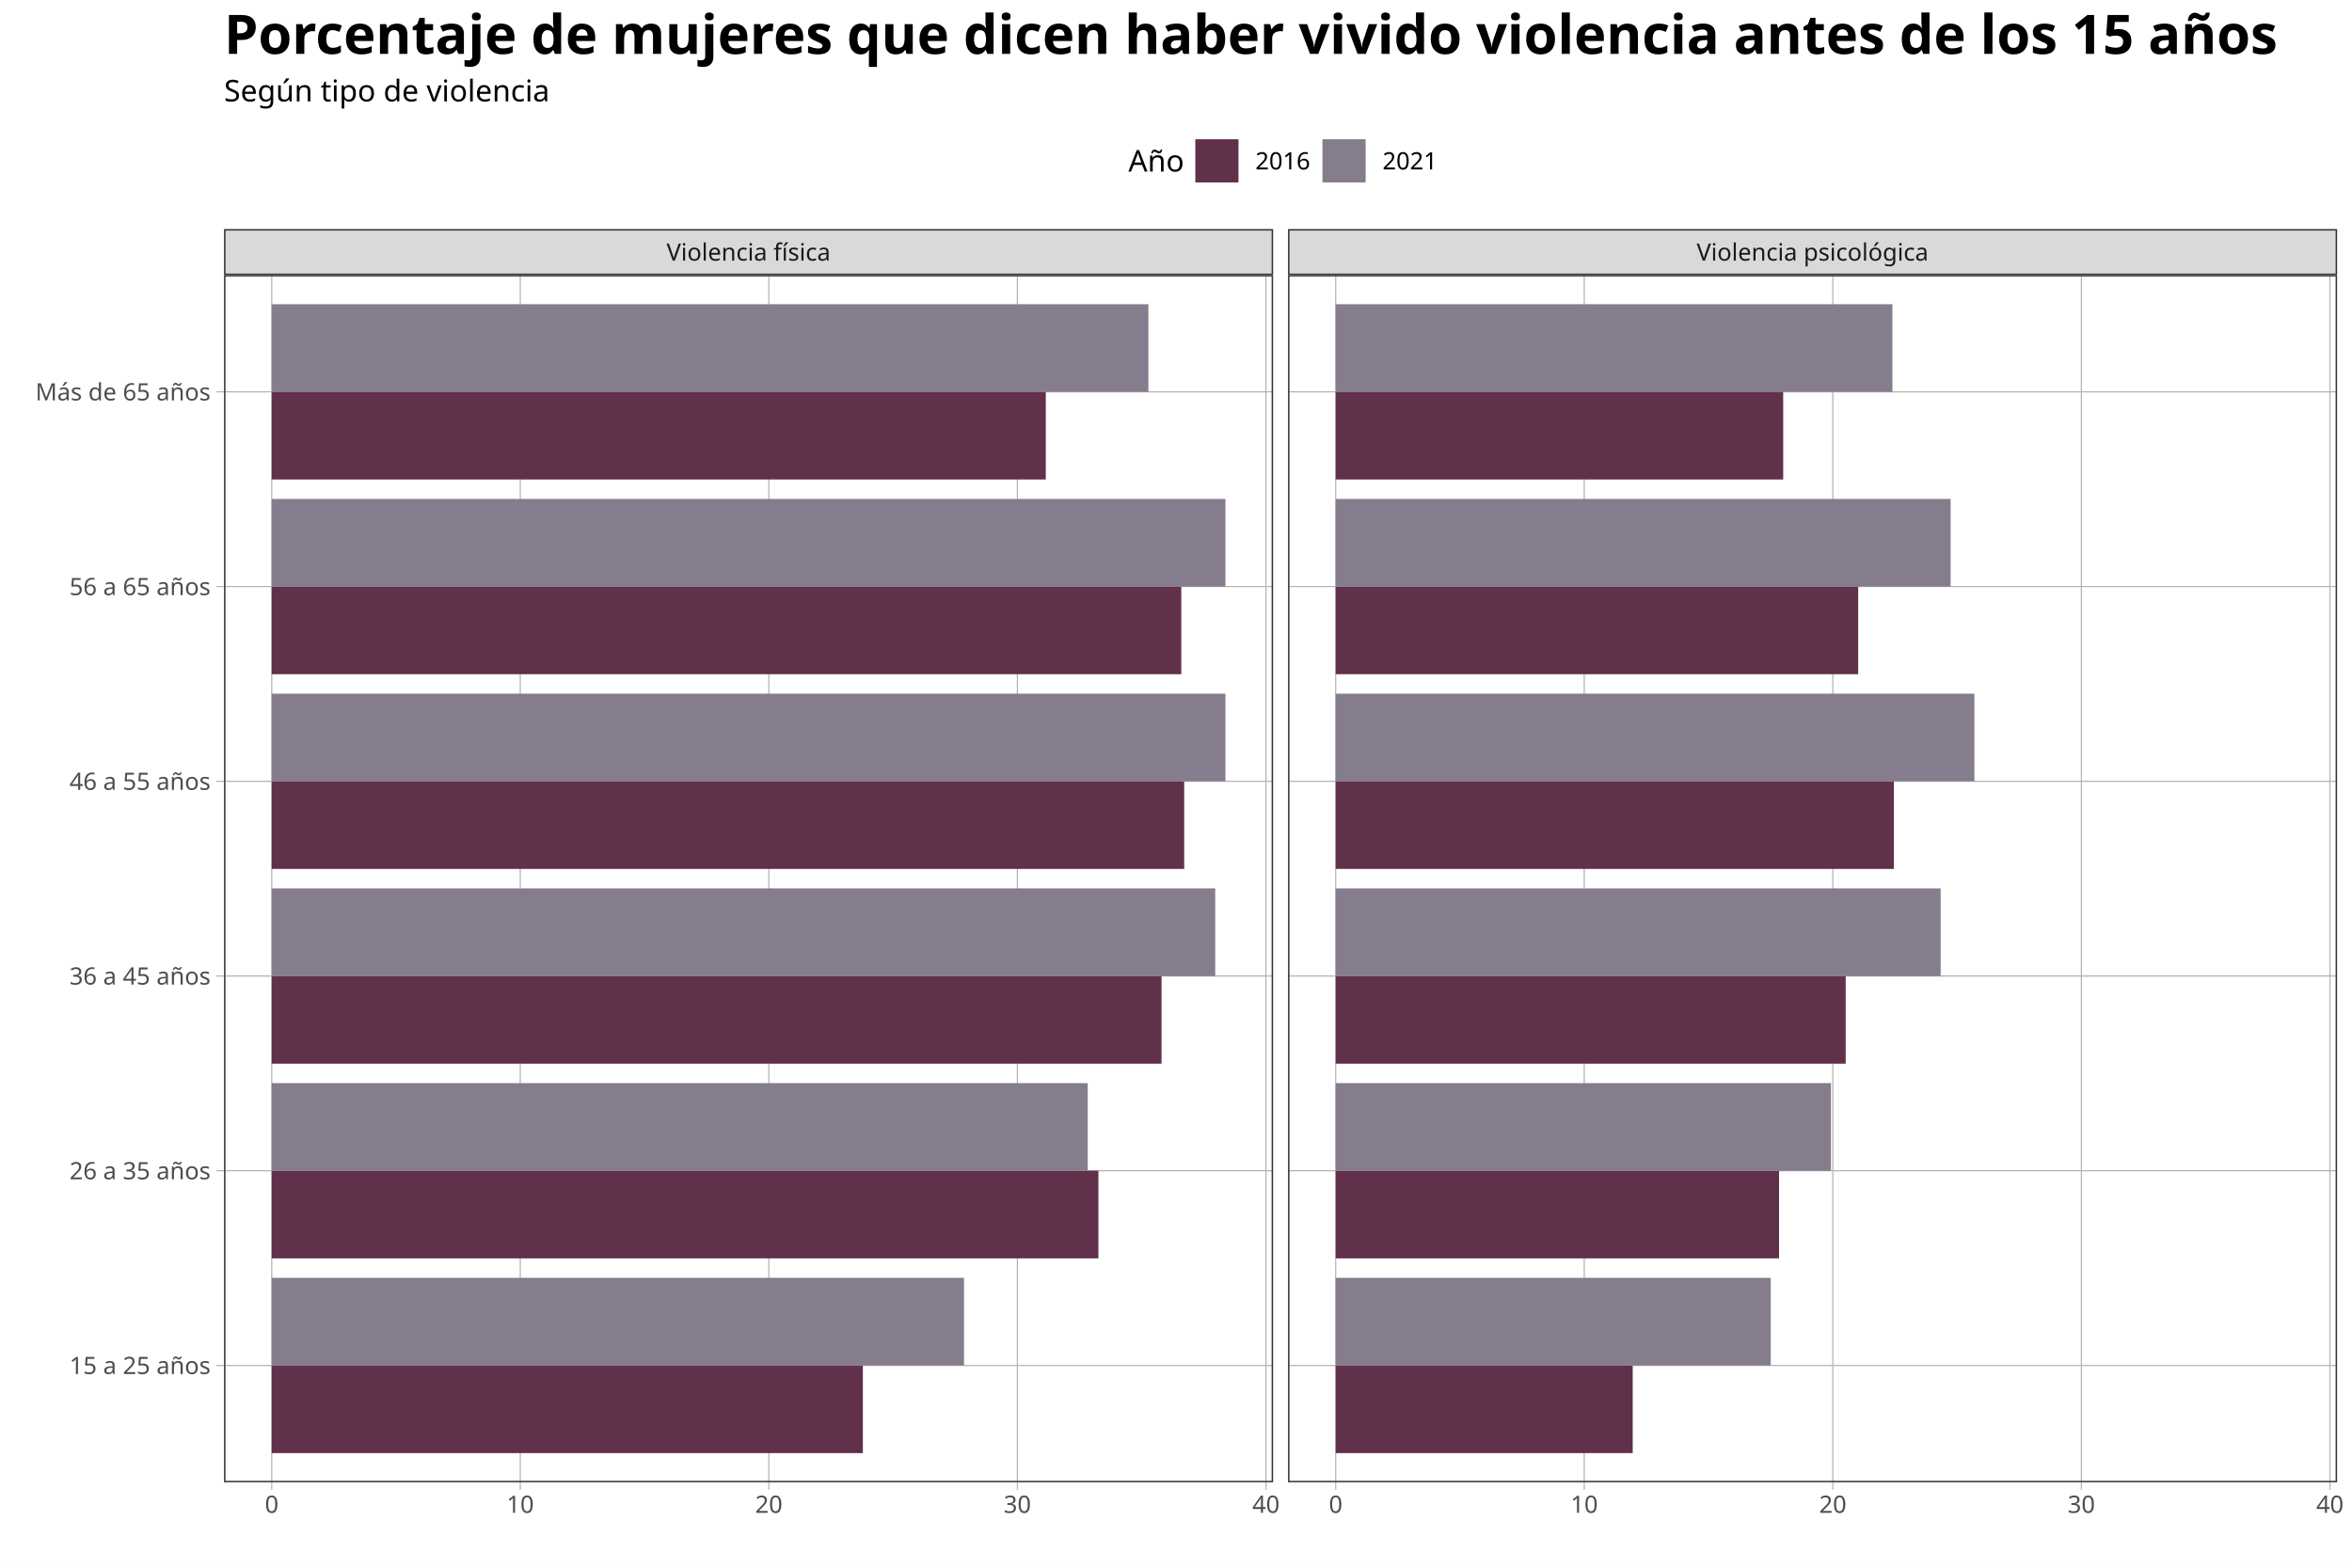
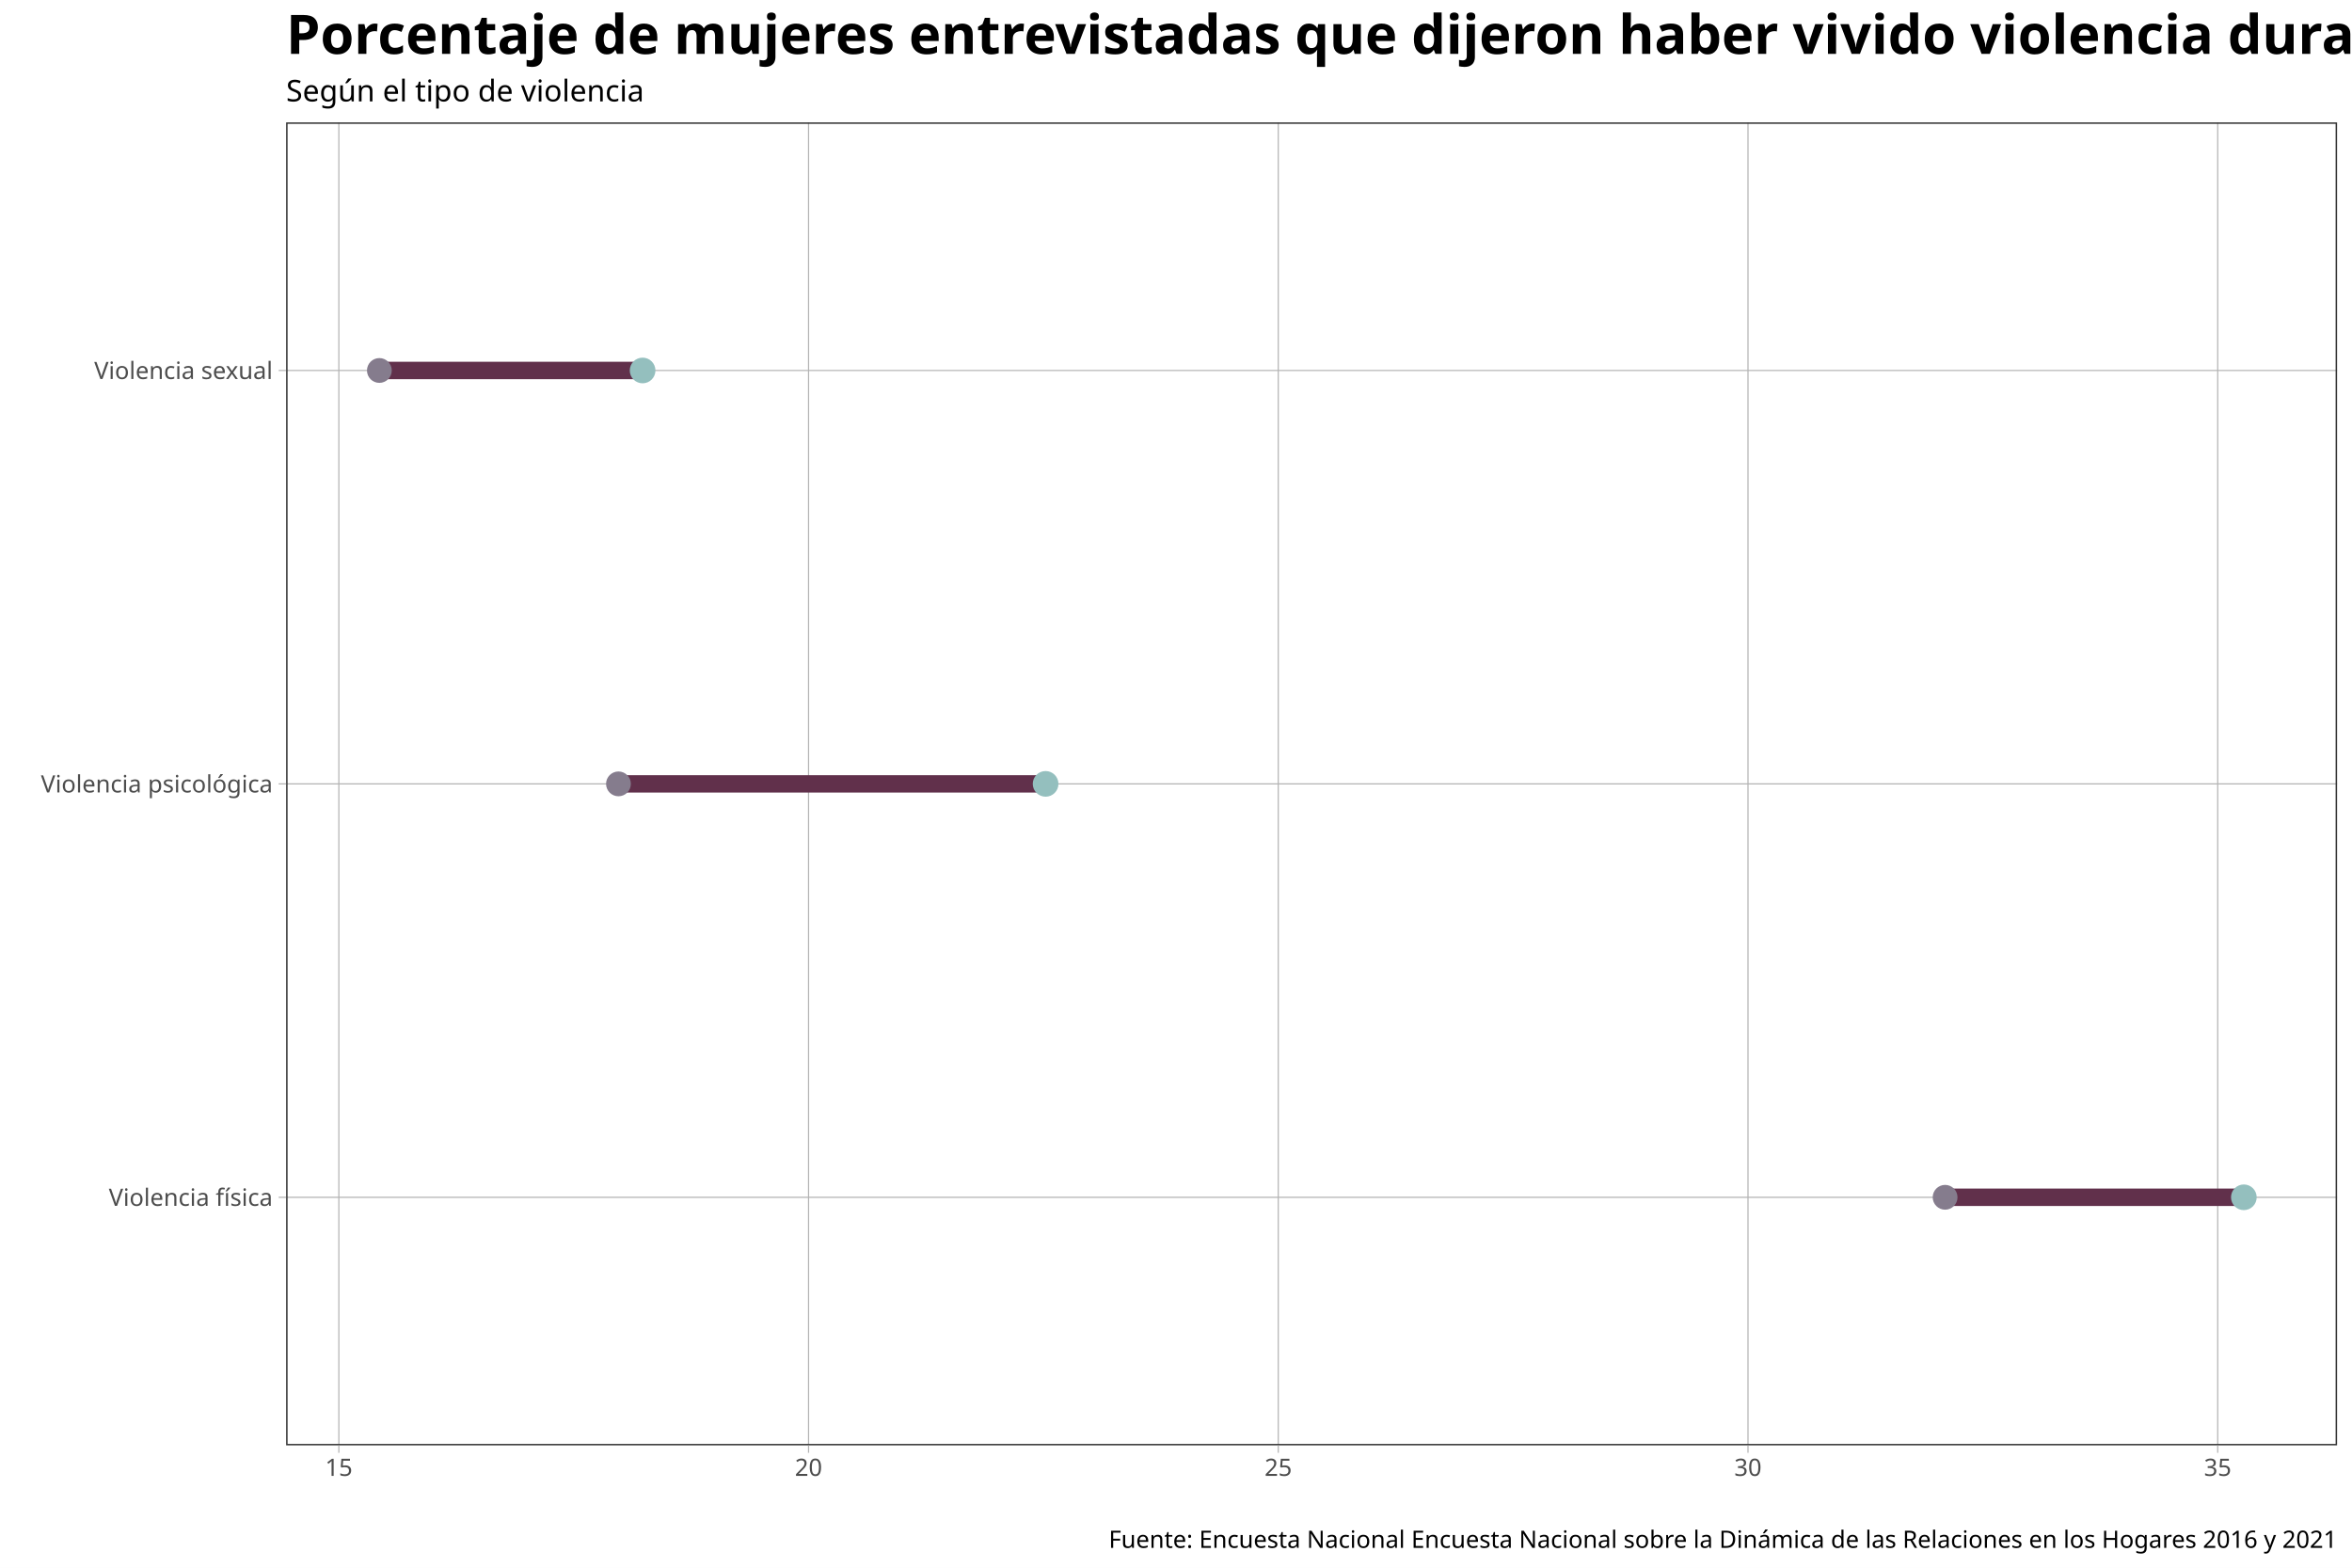
<svg xmlns="http://www.w3.org/2000/svg" class="svglite" width="864.00pt" height="576.00pt" viewBox="0 0 864.00 576.00">
  <defs>
    <style type="text/css">
    .svglite line, .svglite polyline, .svglite polygon, .svglite path, .svglite rect, .svglite circle {
      fill: none;
      stroke: #000000;
      stroke-linecap: round;
      stroke-linejoin: round;
      stroke-miterlimit: 10.00;
    }
  </style>
  </defs>
  <rect width="100%" height="100%" style="stroke: none; fill: #FFFFFF;" />
  <defs>
    <clipPath id="cpMC4wMHw4NjQuMDB8MC4wMHw1NzYuMDA=">
      <rect x="0.00" y="0.00" width="864.00" height="576.00" />
    </clipPath>
  </defs>
  <g clip-path="url(#cpMC4wMHw4NjQuMDB8MC4wMHw1NzYuMDA=)">
-     <rect x="0" y="0.00" width="864.00" height="576.00" style="stroke-width: 1.07; stroke: #FFFFFF; fill: #FFFFFF;" />
+     <rect x="0.00" y="0.00" width="864.00" height="576.00" style="stroke-width: 1.07; stroke: #FFFFFF; fill: #FFFFFF;" />
  </g>
  <defs>
-     <clipPath id="cpODIuMzB8NDY3LjY3fDEwMS4wNHw1NDQuNjM=">
-       <rect x="82.30" y="101.04" width="385.37" height="443.58" />
+     <clipPath id="cpMTA1LjExfDg1OC41Mnw0NC45OHw1MzEuMDU=">
+       <rect x="105.11" y="44.98" width="753.41" height="486.07" />
    </clipPath>
  </defs>
-   <g clip-path="url(#cpODIuMzB8NDY3LjY3fDEwMS4wNHw1NDQuNjM=)">
-     <rect x="82.30" y="101.04" width="385.37" height="443.58" style="stroke-width: 1.07; stroke: none; fill: #FFFFFF;" />
-     <polyline points="82.30,501.70 467.67,501.70 " style="stroke-width: 0.43; stroke: #B3B3B3; stroke-linecap: butt;" />
-     <polyline points="82.30,430.15 467.67,430.15 " style="stroke-width: 0.43; stroke: #B3B3B3; stroke-linecap: butt;" />
-     <polyline points="82.30,358.61 467.67,358.61 " style="stroke-width: 0.43; stroke: #B3B3B3; stroke-linecap: butt;" />
-     <polyline points="82.30,287.06 467.67,287.06 " style="stroke-width: 0.43; stroke: #B3B3B3; stroke-linecap: butt;" />
-     <polyline points="82.30,215.52 467.67,215.52 " style="stroke-width: 0.43; stroke: #B3B3B3; stroke-linecap: butt;" />
-     <polyline points="82.30,143.97 467.67,143.97 " style="stroke-width: 0.43; stroke: #B3B3B3; stroke-linecap: butt;" />
-     <polyline points="99.82,544.63 99.82,101.04 " style="stroke-width: 0.43; stroke: #B3B3B3; stroke-linecap: butt;" />
-     <polyline points="191.12,544.63 191.12,101.04 " style="stroke-width: 0.43; stroke: #B3B3B3; stroke-linecap: butt;" />
-     <polyline points="282.43,544.63 282.43,101.04 " style="stroke-width: 0.43; stroke: #B3B3B3; stroke-linecap: butt;" />
-     <polyline points="373.74,544.63 373.74,101.04 " style="stroke-width: 0.43; stroke: #B3B3B3; stroke-linecap: butt;" />
-     <polyline points="465.05,544.63 465.05,101.04 " style="stroke-width: 0.43; stroke: #B3B3B3; stroke-linecap: butt;" />
-     <rect x="99.82" y="501.70" width="217.15" height="32.20" style="stroke-width: 1.07; stroke: none; stroke-linecap: square; stroke-linejoin: miter; fill: #61304B;" />
-     <rect x="99.82" y="430.15" width="303.68" height="32.20" style="stroke-width: 1.07; stroke: none; stroke-linecap: square; stroke-linejoin: miter; fill: #61304B;" />
-     <rect x="99.82" y="358.61" width="326.87" height="32.20" style="stroke-width: 1.07; stroke: none; stroke-linecap: square; stroke-linejoin: miter; fill: #61304B;" />
-     <rect x="99.82" y="287.06" width="335.19" height="32.20" style="stroke-width: 1.07; stroke: none; stroke-linecap: square; stroke-linejoin: miter; fill: #61304B;" />
-     <rect x="99.82" y="215.52" width="334.12" height="32.20" style="stroke-width: 1.07; stroke: none; stroke-linecap: square; stroke-linejoin: miter; fill: #61304B;" />
-     <rect x="99.82" y="143.97" width="284.35" height="32.20" style="stroke-width: 1.07; stroke: none; stroke-linecap: square; stroke-linejoin: miter; fill: #61304B;" />
-     <rect x="99.82" y="469.50" width="254.31" height="32.20" style="stroke-width: 1.07; stroke: none; stroke-linecap: square; stroke-linejoin: miter; fill: #857C8D;" />
-     <rect x="99.82" y="397.96" width="299.75" height="32.20" style="stroke-width: 1.07; stroke: none; stroke-linecap: square; stroke-linejoin: miter; fill: #857C8D;" />
-     <rect x="99.82" y="326.41" width="346.59" height="32.20" style="stroke-width: 1.07; stroke: none; stroke-linecap: square; stroke-linejoin: miter; fill: #857C8D;" />
-     <rect x="99.82" y="254.87" width="350.34" height="32.20" style="stroke-width: 1.07; stroke: none; stroke-linecap: square; stroke-linejoin: miter; fill: #857C8D;" />
-     <rect x="99.82" y="183.32" width="350.34" height="32.20" style="stroke-width: 1.07; stroke: none; stroke-linecap: square; stroke-linejoin: miter; fill: #857C8D;" />
-     <rect x="99.82" y="111.78" width="322.04" height="32.20" style="stroke-width: 1.07; stroke: none; stroke-linecap: square; stroke-linejoin: miter; fill: #857C8D;" />
-     <rect x="82.30" y="101.04" width="385.37" height="443.58" style="stroke-width: 1.07; stroke: #333333;" />
+   <g clip-path="url(#cpMTA1LjExfDg1OC41Mnw0NC45OHw1MzEuMDU=)">
+     <rect x="105.11" y="44.98" width="753.41" height="486.07" style="stroke-width: 1.07; stroke: none; fill: #FFFFFF;" />
+     <polyline points="105.11,439.91 858.52,439.91 " style="stroke-width: 0.43; stroke: #B3B3B3; stroke-linecap: butt;" />
+     <polyline points="105.11,288.01 858.52,288.01 " style="stroke-width: 0.43; stroke: #B3B3B3; stroke-linecap: butt;" />
+     <polyline points="105.11,136.12 858.52,136.12 " style="stroke-width: 0.43; stroke: #B3B3B3; stroke-linecap: butt;" />
+     <polyline points="124.47,531.05 124.47,44.98 " style="stroke-width: 0.43; stroke: #B3B3B3; stroke-linecap: butt;" />
+     <polyline points="297.02,531.05 297.02,44.98 " style="stroke-width: 0.43; stroke: #B3B3B3; stroke-linecap: butt;" />
+     <polyline points="469.57,531.05 469.57,44.98 " style="stroke-width: 0.43; stroke: #B3B3B3; stroke-linecap: butt;" />
+     <polyline points="642.12,531.05 642.12,44.98 " style="stroke-width: 0.43; stroke: #B3B3B3; stroke-linecap: butt;" />
+     <polyline points="814.67,531.05 814.67,44.98 " style="stroke-width: 0.43; stroke: #B3B3B3; stroke-linecap: butt;" />
+     <line x1="714.53" y1="439.91" x2="824.27" y2="439.91" style="stroke-width: 6.40; stroke: #61304B; stroke-linecap: butt;" />
+     <circle cx="714.53" cy="439.91" r="4.20" style="stroke-width: 0.71; stroke: #857C8D; fill: #857C8D;" />
+     <circle cx="824.27" cy="439.91" r="4.36" style="stroke-width: 0.71; stroke: #94BFBE; fill: #94BFBE;" />
+     <line x1="227.19" y1="288.01" x2="384.10" y2="288.01" style="stroke-width: 6.40; stroke: #61304B; stroke-linecap: butt;" />
+     <circle cx="227.19" cy="288.01" r="4.20" style="stroke-width: 0.71; stroke: #857C8D; fill: #857C8D;" />
+     <circle cx="384.10" cy="288.01" r="4.36" style="stroke-width: 0.71; stroke: #94BFBE; fill: #94BFBE;" />
+     <line x1="139.36" y1="136.12" x2="236.06" y2="136.12" style="stroke-width: 6.40; stroke: #61304B; stroke-linecap: butt;" />
+     <circle cx="139.36" cy="136.12" r="4.20" style="stroke-width: 0.71; stroke: #857C8D; fill: #857C8D;" />
+     <circle cx="236.06" cy="136.12" r="4.36" style="stroke-width: 0.71; stroke: #94BFBE; fill: #94BFBE;" />
+     <rect x="105.11" y="44.98" width="753.41" height="486.07" style="stroke-width: 1.07; stroke: #333333;" />
  </g>
  <g clip-path="url(#cpMC4wMHw4NjQuMDB8MC4wMHw1NzYuMDA=)">
- </g>
-   <defs>
-     <clipPath id="cpNDczLjE1fDg1OC41MnwxMDEuMDR8NTQ0LjYz">
-       <rect x="473.15" y="101.04" width="385.37" height="443.58" />
-     </clipPath>
-   </defs>
-   <g clip-path="url(#cpNDczLjE1fDg1OC41MnwxMDEuMDR8NTQ0LjYz)">
-     <rect x="473.15" y="101.04" width="385.37" height="443.58" style="stroke-width: 1.07; stroke: none; fill: #FFFFFF;" />
-     <polyline points="473.15,501.70 858.52,501.70 " style="stroke-width: 0.43; stroke: #B3B3B3; stroke-linecap: butt;" />
-     <polyline points="473.15,430.15 858.52,430.15 " style="stroke-width: 0.43; stroke: #B3B3B3; stroke-linecap: butt;" />
-     <polyline points="473.15,358.61 858.52,358.61 " style="stroke-width: 0.43; stroke: #B3B3B3; stroke-linecap: butt;" />
-     <polyline points="473.15,287.06 858.52,287.06 " style="stroke-width: 0.43; stroke: #B3B3B3; stroke-linecap: butt;" />
-     <polyline points="473.15,215.52 858.52,215.52 " style="stroke-width: 0.43; stroke: #B3B3B3; stroke-linecap: butt;" />
-     <polyline points="473.15,143.97 858.52,143.97 " style="stroke-width: 0.43; stroke: #B3B3B3; stroke-linecap: butt;" />
-     <polyline points="490.67,544.63 490.67,101.04 " style="stroke-width: 0.43; stroke: #B3B3B3; stroke-linecap: butt;" />
-     <polyline points="581.97,544.63 581.97,101.04 " style="stroke-width: 0.43; stroke: #B3B3B3; stroke-linecap: butt;" />
-     <polyline points="673.28,544.63 673.28,101.04 " style="stroke-width: 0.43; stroke: #B3B3B3; stroke-linecap: butt;" />
-     <polyline points="764.59,544.63 764.59,101.04 " style="stroke-width: 0.43; stroke: #B3B3B3; stroke-linecap: butt;" />
-     <polyline points="855.90,544.63 855.90,101.04 " style="stroke-width: 0.43; stroke: #B3B3B3; stroke-linecap: butt;" />
-     <rect x="490.67" y="501.70" width="109.10" height="32.20" style="stroke-width: 1.07; stroke: none; stroke-linecap: square; stroke-linejoin: miter; fill: #61304B;" />
-     <rect x="490.67" y="430.15" width="162.86" height="32.20" style="stroke-width: 1.07; stroke: none; stroke-linecap: square; stroke-linejoin: miter; fill: #61304B;" />
-     <rect x="490.67" y="358.61" width="187.34" height="32.20" style="stroke-width: 1.07; stroke: none; stroke-linecap: square; stroke-linejoin: miter; fill: #61304B;" />
-     <rect x="490.67" y="287.06" width="205.05" height="32.20" style="stroke-width: 1.07; stroke: none; stroke-linecap: square; stroke-linejoin: miter; fill: #61304B;" />
-     <rect x="490.67" y="215.52" width="191.93" height="32.20" style="stroke-width: 1.07; stroke: none; stroke-linecap: square; stroke-linejoin: miter; fill: #61304B;" />
-     <rect x="490.67" y="143.97" width="164.38" height="32.20" style="stroke-width: 1.07; stroke: none; stroke-linecap: square; stroke-linejoin: miter; fill: #61304B;" />
-     <rect x="490.67" y="469.50" width="159.80" height="32.20" style="stroke-width: 1.07; stroke: none; stroke-linecap: square; stroke-linejoin: miter; fill: #857C8D;" />
-     <rect x="490.67" y="397.96" width="181.92" height="32.20" style="stroke-width: 1.07; stroke: none; stroke-linecap: square; stroke-linejoin: miter; fill: #857C8D;" />
-     <rect x="490.67" y="326.41" width="222.22" height="32.20" style="stroke-width: 1.07; stroke: none; stroke-linecap: square; stroke-linejoin: miter; fill: #857C8D;" />
-     <rect x="490.67" y="254.87" width="234.62" height="32.20" style="stroke-width: 1.07; stroke: none; stroke-linecap: square; stroke-linejoin: miter; fill: #857C8D;" />
-     <rect x="490.67" y="183.32" width="225.88" height="32.20" style="stroke-width: 1.07; stroke: none; stroke-linecap: square; stroke-linejoin: miter; fill: #857C8D;" />
-     <rect x="490.67" y="111.78" width="204.50" height="32.20" style="stroke-width: 1.07; stroke: none; stroke-linecap: square; stroke-linejoin: miter; fill: #857C8D;" />
-     <rect x="473.15" y="101.04" width="385.37" height="443.58" style="stroke-width: 1.07; stroke: #333333;" />
-   </g>
-   <g clip-path="url(#cpMC4wMHw4NjQuMDB8MC4wMHw1NzYuMDA=)">
- </g>
-   <defs>
-     <clipPath id="cpODIuMzB8NDY3LjY3fDg0LjE4fDEwMS4wNA==">
-       <rect x="82.30" y="84.18" width="385.37" height="16.87" />
-     </clipPath>
-   </defs>
-   <g clip-path="url(#cpODIuMzB8NDY3LjY3fDg0LjE4fDEwMS4wNA==)">
-     <rect x="82.30" y="84.18" width="385.37" height="16.87" style="stroke-width: 1.07; stroke: #333333; fill: #D9D9D9;" />
-     <text x="274.98" y="95.76" text-anchor="middle" style="font-size: 8.80px; fill: #1A1A1A; font-family: Trebuchet MS;" textLength="59.38px" lengthAdjust="spacingAndGlyphs">Violencia física</text>
-   </g>
-   <g clip-path="url(#cpMC4wMHw4NjQuMDB8MC4wMHw1NzYuMDA=)">
- </g>
-   <defs>
-     <clipPath id="cpNDczLjE1fDg1OC41Mnw4NC4xOHwxMDEuMDQ=">
-       <rect x="473.15" y="84.18" width="385.37" height="16.87" />
-     </clipPath>
-   </defs>
-   <g clip-path="url(#cpNDczLjE1fDg1OC41Mnw4NC4xOHwxMDEuMDQ=)">
-     <rect x="473.15" y="84.18" width="385.37" height="16.87" style="stroke-width: 1.07; stroke: #333333; fill: #D9D9D9;" />
-     <text x="665.84" y="95.76" text-anchor="middle" style="font-size: 8.80px; fill: #1A1A1A; font-family: Trebuchet MS;" textLength="81.84px" lengthAdjust="spacingAndGlyphs">Violencia psicológica</text>
-   </g>
-   <g clip-path="url(#cpMC4wMHw4NjQuMDB8MC4wMHw1NzYuMDA=)">
-     <polyline points="99.82,547.37 99.82,544.63 " style="stroke-width: 0.43; stroke: #B3B3B3; stroke-linecap: butt;" />
-     <polyline points="191.12,547.37 191.12,544.63 " style="stroke-width: 0.43; stroke: #B3B3B3; stroke-linecap: butt;" />
-     <polyline points="282.43,547.37 282.43,544.63 " style="stroke-width: 0.43; stroke: #B3B3B3; stroke-linecap: butt;" />
-     <polyline points="373.74,547.37 373.74,544.63 " style="stroke-width: 0.43; stroke: #B3B3B3; stroke-linecap: butt;" />
-     <polyline points="465.05,547.37 465.05,544.63 " style="stroke-width: 0.43; stroke: #B3B3B3; stroke-linecap: butt;" />
-     <text x="99.82" y="555.85" text-anchor="middle" style="font-size: 8.80px; fill: #4D4D4D; font-family: Trebuchet MS;" textLength="4.62px" lengthAdjust="spacingAndGlyphs">0</text>
-     <text x="191.12" y="555.85" text-anchor="middle" style="font-size: 8.80px; fill: #4D4D4D; font-family: Trebuchet MS;" textLength="9.23px" lengthAdjust="spacingAndGlyphs">10</text>
-     <text x="282.43" y="555.85" text-anchor="middle" style="font-size: 8.80px; fill: #4D4D4D; font-family: Trebuchet MS;" textLength="9.23px" lengthAdjust="spacingAndGlyphs">20</text>
-     <text x="373.74" y="555.85" text-anchor="middle" style="font-size: 8.80px; fill: #4D4D4D; font-family: Trebuchet MS;" textLength="9.23px" lengthAdjust="spacingAndGlyphs">30</text>
-     <text x="465.05" y="555.85" text-anchor="middle" style="font-size: 8.80px; fill: #4D4D4D; font-family: Trebuchet MS;" textLength="9.23px" lengthAdjust="spacingAndGlyphs">40</text>
-     <polyline points="490.67,547.37 490.67,544.63 " style="stroke-width: 0.43; stroke: #B3B3B3; stroke-linecap: butt;" />
-     <polyline points="581.97,547.37 581.97,544.63 " style="stroke-width: 0.43; stroke: #B3B3B3; stroke-linecap: butt;" />
-     <polyline points="673.28,547.37 673.28,544.63 " style="stroke-width: 0.43; stroke: #B3B3B3; stroke-linecap: butt;" />
-     <polyline points="764.59,547.37 764.59,544.63 " style="stroke-width: 0.43; stroke: #B3B3B3; stroke-linecap: butt;" />
-     <polyline points="855.90,547.37 855.90,544.63 " style="stroke-width: 0.43; stroke: #B3B3B3; stroke-linecap: butt;" />
-     <text x="490.67" y="555.85" text-anchor="middle" style="font-size: 8.80px; fill: #4D4D4D; font-family: Trebuchet MS;" textLength="4.62px" lengthAdjust="spacingAndGlyphs">0</text>
-     <text x="581.97" y="555.85" text-anchor="middle" style="font-size: 8.80px; fill: #4D4D4D; font-family: Trebuchet MS;" textLength="9.23px" lengthAdjust="spacingAndGlyphs">10</text>
-     <text x="673.28" y="555.85" text-anchor="middle" style="font-size: 8.80px; fill: #4D4D4D; font-family: Trebuchet MS;" textLength="9.23px" lengthAdjust="spacingAndGlyphs">20</text>
-     <text x="764.59" y="555.85" text-anchor="middle" style="font-size: 8.80px; fill: #4D4D4D; font-family: Trebuchet MS;" textLength="9.23px" lengthAdjust="spacingAndGlyphs">30</text>
-     <text x="855.90" y="555.85" text-anchor="middle" style="font-size: 8.80px; fill: #4D4D4D; font-family: Trebuchet MS;" textLength="9.23px" lengthAdjust="spacingAndGlyphs">40</text>
-     <text x="77.37" y="504.85" text-anchor="end" style="font-size: 8.80px; fill: #4D4D4D; font-family: Trebuchet MS;" textLength="48.75px" lengthAdjust="spacingAndGlyphs">15 a 25 años</text>
-     <text x="77.37" y="433.30" text-anchor="end" style="font-size: 8.80px; fill: #4D4D4D; font-family: Trebuchet MS;" textLength="48.75px" lengthAdjust="spacingAndGlyphs">26 a 35 años</text>
-     <text x="77.37" y="361.75" text-anchor="end" style="font-size: 8.80px; fill: #4D4D4D; font-family: Trebuchet MS;" textLength="48.75px" lengthAdjust="spacingAndGlyphs">36 a 45 años</text>
-     <text x="77.37" y="290.21" text-anchor="end" style="font-size: 8.80px; fill: #4D4D4D; font-family: Trebuchet MS;" textLength="48.75px" lengthAdjust="spacingAndGlyphs">46 a 55 años</text>
-     <text x="77.37" y="218.66" text-anchor="end" style="font-size: 8.80px; fill: #4D4D4D; font-family: Trebuchet MS;" textLength="48.75px" lengthAdjust="spacingAndGlyphs">56 a 65 años</text>
-     <text x="77.37" y="147.12" text-anchor="end" style="font-size: 8.80px; fill: #4D4D4D; font-family: Trebuchet MS;" textLength="59.03px" lengthAdjust="spacingAndGlyphs">Más de 65 años</text>
-     <polyline points="79.56,501.70 82.30,501.70 " style="stroke-width: 0.43; stroke: #B3B3B3; stroke-linecap: butt;" />
-     <polyline points="79.56,430.15 82.30,430.15 " style="stroke-width: 0.43; stroke: #B3B3B3; stroke-linecap: butt;" />
-     <polyline points="79.56,358.61 82.30,358.61 " style="stroke-width: 0.43; stroke: #B3B3B3; stroke-linecap: butt;" />
-     <polyline points="79.56,287.06 82.30,287.06 " style="stroke-width: 0.43; stroke: #B3B3B3; stroke-linecap: butt;" />
-     <polyline points="79.56,215.52 82.30,215.52 " style="stroke-width: 0.43; stroke: #B3B3B3; stroke-linecap: butt;" />
-     <polyline points="79.56,143.97 82.30,143.97 " style="stroke-width: 0.43; stroke: #B3B3B3; stroke-linecap: butt;" />
-     <rect x="409.03" y="44.98" width="122.76" height="28.24" style="stroke-width: 8.54; stroke: #FFFFFF; fill: #FFFFFF;" />
-     <text x="414.51" y="63.03" style="font-size: 11.00px; font-family: Trebuchet MS;" textLength="18.40px" lengthAdjust="spacingAndGlyphs">Año</text>
-     <rect x="438.39" y="50.46" width="17.28" height="17.28" style="stroke-width: 1.07; stroke: none; fill: #FFFFFF;" />
-     <rect x="439.10" y="51.17" width="15.86" height="15.86" style="stroke-width: 1.07; stroke: none; stroke-linecap: square; stroke-linejoin: miter; fill: #61304B;" />
-     <rect x="485.09" y="50.46" width="17.28" height="17.28" style="stroke-width: 1.07; stroke: none; fill: #FFFFFF;" />
-     <rect x="485.80" y="51.17" width="15.86" height="15.86" style="stroke-width: 1.07; stroke: none; stroke-linecap: square; stroke-linejoin: miter; fill: #857C8D;" />
-     <text x="461.15" y="62.25" style="font-size: 8.80px; font-family: Trebuchet MS;" textLength="18.46px" lengthAdjust="spacingAndGlyphs">2016</text>
-     <text x="507.85" y="62.25" style="font-size: 8.80px; font-family: Trebuchet MS;" textLength="18.46px" lengthAdjust="spacingAndGlyphs">2021</text>
-     <text x="82.30" y="37.25" style="font-size: 11.00px; font-family: Trebuchet MS;" textLength="114.49px" lengthAdjust="spacingAndGlyphs">Según tipo de violencia</text>
-     <text x="82.30" y="19.79" style="font-size: 20.00px; font-weight: bold; font-family: Trebuchet MS;" textLength="720.89px" lengthAdjust="spacingAndGlyphs">Porcentaje de mujeres que dicen haber vivido violencia antes de los 15 años</text>
+     <text x="100.18" y="443.06" text-anchor="end" style="font-size: 8.80px; fill: #4D4D4D; font-family: Trebuchet MS;" textLength="59.38px" lengthAdjust="spacingAndGlyphs">Violencia física</text>
+     <text x="100.18" y="291.16" text-anchor="end" style="font-size: 8.80px; fill: #4D4D4D; font-family: Trebuchet MS;" textLength="81.84px" lengthAdjust="spacingAndGlyphs">Violencia psicológica</text>
+     <text x="100.18" y="139.26" text-anchor="end" style="font-size: 8.80px; fill: #4D4D4D; font-family: Trebuchet MS;" textLength="63.36px" lengthAdjust="spacingAndGlyphs">Violencia sexual</text>
+     <polyline points="102.37,439.91 105.11,439.91 " style="stroke-width: 0.43; stroke: #B3B3B3; stroke-linecap: butt;" />
+     <polyline points="102.37,288.01 105.11,288.01 " style="stroke-width: 0.43; stroke: #B3B3B3; stroke-linecap: butt;" />
+     <polyline points="102.37,136.12 105.11,136.12 " style="stroke-width: 0.43; stroke: #B3B3B3; stroke-linecap: butt;" />
+     <polyline points="124.47,533.79 124.47,531.05 " style="stroke-width: 0.43; stroke: #B3B3B3; stroke-linecap: butt;" />
+     <polyline points="297.02,533.79 297.02,531.05 " style="stroke-width: 0.43; stroke: #B3B3B3; stroke-linecap: butt;" />
+     <polyline points="469.57,533.79 469.57,531.05 " style="stroke-width: 0.43; stroke: #B3B3B3; stroke-linecap: butt;" />
+     <polyline points="642.12,533.79 642.12,531.05 " style="stroke-width: 0.43; stroke: #B3B3B3; stroke-linecap: butt;" />
+     <polyline points="814.67,533.79 814.67,531.05 " style="stroke-width: 0.43; stroke: #B3B3B3; stroke-linecap: butt;" />
+     <text x="124.47" y="542.27" text-anchor="middle" style="font-size: 8.80px; fill: #4D4D4D; font-family: Trebuchet MS;" textLength="9.23px" lengthAdjust="spacingAndGlyphs">15</text>
+     <text x="297.02" y="542.27" text-anchor="middle" style="font-size: 8.80px; fill: #4D4D4D; font-family: Trebuchet MS;" textLength="9.23px" lengthAdjust="spacingAndGlyphs">20</text>
+     <text x="469.57" y="542.27" text-anchor="middle" style="font-size: 8.80px; fill: #4D4D4D; font-family: Trebuchet MS;" textLength="9.23px" lengthAdjust="spacingAndGlyphs">25</text>
+     <text x="642.12" y="542.27" text-anchor="middle" style="font-size: 8.80px; fill: #4D4D4D; font-family: Trebuchet MS;" textLength="9.23px" lengthAdjust="spacingAndGlyphs">30</text>
+     <text x="814.67" y="542.27" text-anchor="middle" style="font-size: 8.80px; fill: #4D4D4D; font-family: Trebuchet MS;" textLength="9.23px" lengthAdjust="spacingAndGlyphs">35</text>
+     <text x="105.11" y="37.25" style="font-size: 11.00px; font-family: Trebuchet MS;" textLength="127.04px" lengthAdjust="spacingAndGlyphs">Según el tipo de violencia</text>
+     <text x="105.11" y="19.79" style="font-size: 20.00px; font-weight: bold; font-family: Trebuchet MS;" textLength="879.36px" lengthAdjust="spacingAndGlyphs">Porcentaje de mujeres entrevistadas que dijeron haber vivido violencia durante la infancia...</text>
+     <text x="858.52" y="568.71" text-anchor="end" style="font-size: 8.80px; font-family: Trebuchet MS;" textLength="430.75px" lengthAdjust="spacingAndGlyphs">Fuente: Encuesta Nacional Encuesta Nacional sobre la Dinámica de las Relaciones en los Hogares 2016 y 2021</text>
  </g>
</svg>
